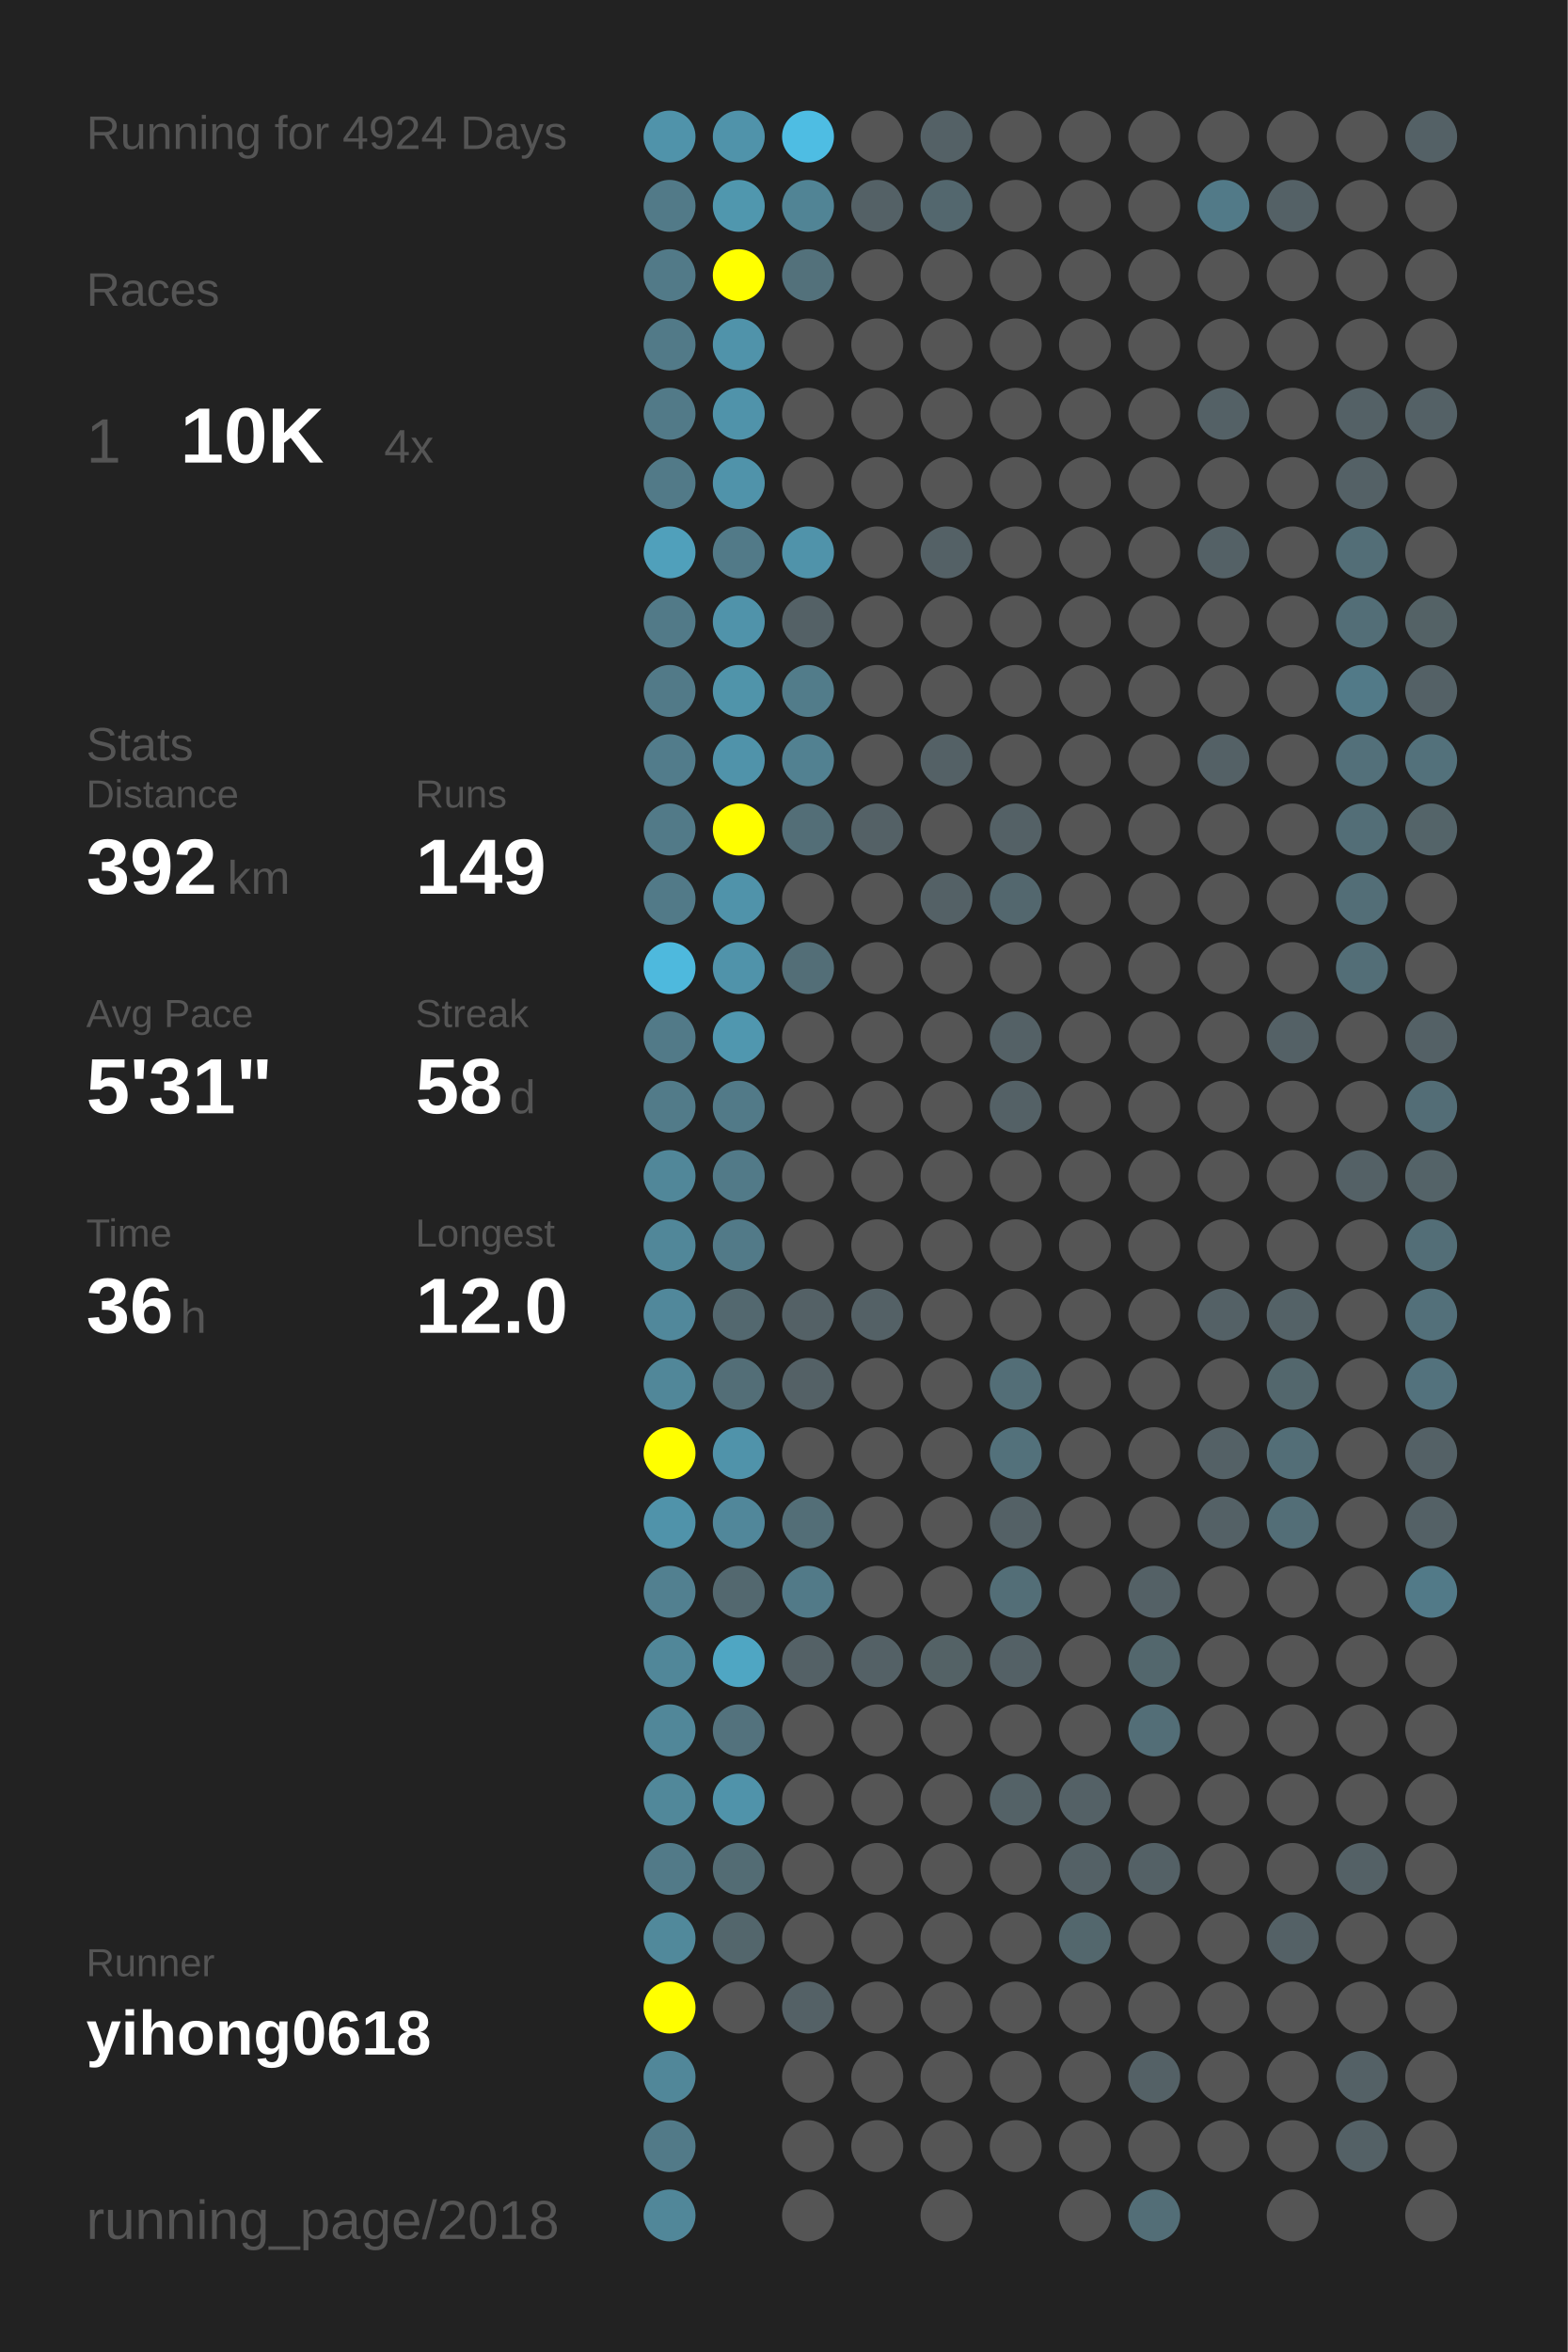
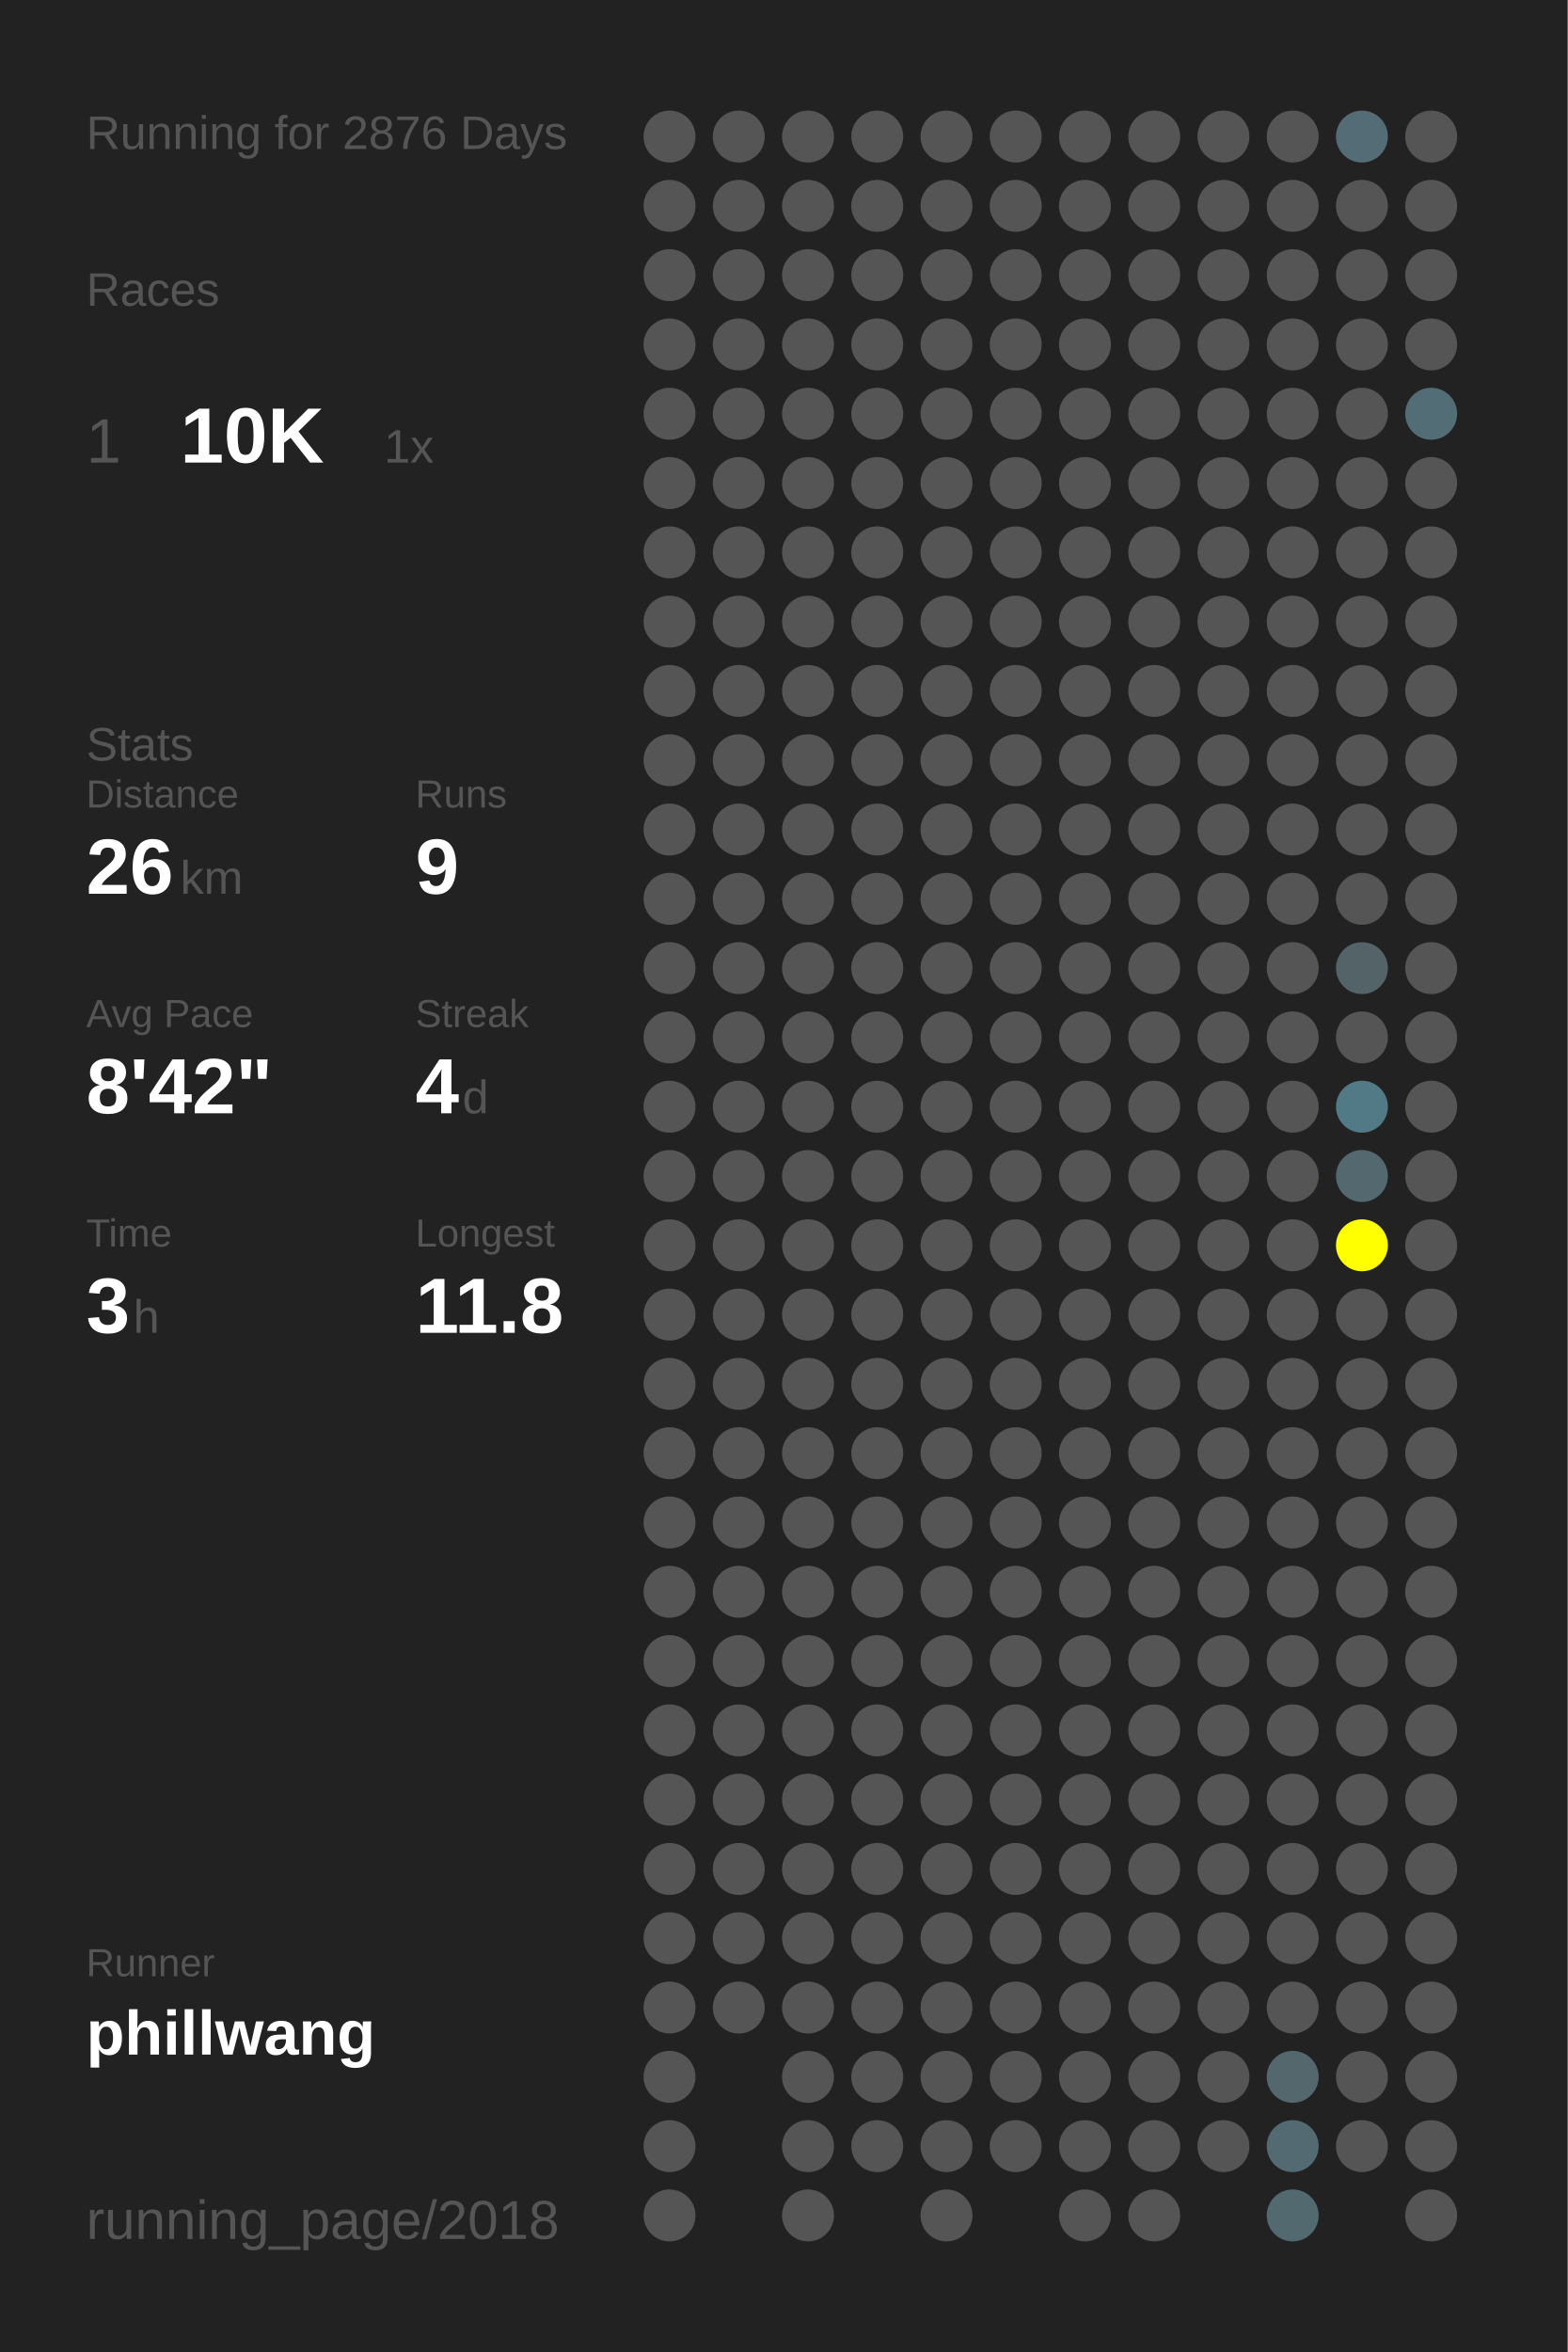
<svg xmlns="http://www.w3.org/2000/svg" baseProfile="full" height="300mm" version="1.1" viewBox="0,0,200,300" width="200mm">
  <defs />
  <rect fill="#222222" height="300" width="200" x="0" y="0" />
-   <text fill="#555555" style="font-size:6px; font-family:Arial;" x="11" y="19">Running for 4924 Days</text>
+   <text fill="#555555" style="font-size:6px; font-family:Arial;" x="11" y="19">Running for 2876 Days</text>
  <text fill="#555555" style="font-size:6px; font-family:Arial;" x="11" y="39">Races</text>
  <text fill="#555555" style="font-size:8px; font-family:Arial;" x="11" y="59">1</text>
  <text fill="#FFFFFF" style="font-size:10px; font-family:Arial; font-weight:bold;" x="23" y="59">10K</text>
-   <text fill="#555555" style="font-size:6px; font-family:Arial;" x="49" y="59">4x</text>
+   <text fill="#555555" style="font-size:6px; font-family:Arial;" x="49" y="59">1x</text>
  <text fill="#555555" style="font-size:6px; font-family:Arial;" x="11" y="97">Stats</text>
  <text fill="#555555" style="font-size:5px; font-family:Arial;" x="11" y="103">Distance</text>
-   <text fill="#FFFFFF" style="font-size:10px; font-family:Arial; font-weight:bold;" x="11" y="114">392</text>
-   <text fill="#555555" style="font-size:6px; font-family:Arial;" x="29" y="114">km</text>
+   <text fill="#FFFFFF" style="font-size:10px; font-family:Arial; font-weight:bold;" x="11" y="114">26</text>
+   <text fill="#555555" style="font-size:6px; font-family:Arial;" x="23" y="114">km</text>
  <text fill="#555555" style="font-size:5px; font-family:Arial;" x="53" y="103">Runs</text>
-   <text fill="#FFFFFF" style="font-size:10px; font-family:Arial; font-weight:bold;" x="53" y="114">149</text>
+   <text fill="#FFFFFF" style="font-size:10px; font-family:Arial; font-weight:bold;" x="53" y="114">9</text>
  <text fill="#555555" style="font-size:5px; font-family:Arial;" x="11" y="131">Avg Pace</text>
-   <text fill="#FFFFFF" style="font-size:10px; font-family:Arial; font-weight:bold;" x="11" y="142">5'31"</text>
+   <text fill="#FFFFFF" style="font-size:10px; font-family:Arial; font-weight:bold;" x="11" y="142">8'42"</text>
  <text fill="#555555" style="font-size:5px; font-family:Arial;" x="53" y="131">Streak</text>
-   <text fill="#FFFFFF" style="font-size:10px; font-family:Arial; font-weight:bold;" x="53" y="142">58</text>
-   <text fill="#555555" style="font-size:6px; font-family:Arial;" x="65" y="142">d</text>
+   <text fill="#FFFFFF" style="font-size:10px; font-family:Arial; font-weight:bold;" x="53" y="142">4</text>
+   <text fill="#555555" style="font-size:6px; font-family:Arial;" x="59" y="142">d</text>
  <text fill="#555555" style="font-size:5px; font-family:Arial;" x="11" y="159">Time</text>
-   <text fill="#FFFFFF" style="font-size:10px; font-family:Arial; font-weight:bold;" x="11" y="170">36</text>
-   <text fill="#555555" style="font-size:6px; font-family:Arial;" x="23" y="170">h</text>
+   <text fill="#FFFFFF" style="font-size:10px; font-family:Arial; font-weight:bold;" x="11" y="170">3</text>
+   <text fill="#555555" style="font-size:6px; font-family:Arial;" x="17" y="170">h</text>
  <text fill="#555555" style="font-size:5px; font-family:Arial;" x="53" y="159">Longest</text>
-   <text fill="#FFFFFF" style="font-size:10px; font-family:Arial; font-weight:bold;" x="53" y="170">12.0</text>
+   <text fill="#FFFFFF" style="font-size:10px; font-family:Arial; font-weight:bold;" x="53" y="170">11.8</text>
  <text fill="#555555" style="font-size:5px; font-family:Arial;" x="11" y="252.065">Runner</text>
-   <text fill="#FFFFFF" style="font-size:8px; font-family:Arial; font-weight:bold;" x="11" y="262.065">yihong0618</text>
+   <text fill="#FFFFFF" style="font-size:8px; font-family:Arial; font-weight:bold;" x="11" y="262.065">phillwang</text>
  <text fill="#555555" style="font-size:7px; font-family:Arial;" x="11" y="285.581">running_page/2018</text>
-   <circle cx="85.417" cy="17.419" fill="#5093aa" r="3.312" />
-   <circle cx="85.417" cy="26.258" fill="#527a88" r="3.312" />
-   <circle cx="85.417" cy="35.097" fill="#527a88" r="3.312" />
-   <circle cx="85.417" cy="43.935" fill="#527a88" r="3.312" />
-   <circle cx="85.417" cy="52.774" fill="#527a88" r="3.312" />
-   <circle cx="85.417" cy="61.613" fill="#527a88" r="3.312" />
-   <circle cx="85.417" cy="70.452" fill="#50a0bb" r="3.312" />
-   <circle cx="85.417" cy="79.29" fill="#527a88" r="3.312" />
-   <circle cx="85.417" cy="88.129" fill="#527a88" r="3.312" />
-   <circle cx="85.417" cy="96.968" fill="#527c8b" r="3.312" />
-   <circle cx="85.417" cy="105.806" fill="#527a88" r="3.312" />
-   <circle cx="85.417" cy="114.645" fill="#527a88" r="3.312" />
-   <circle cx="85.417" cy="123.484" fill="#4eb9dd" r="3.312" />
-   <circle cx="85.417" cy="132.323" fill="#527a88" r="3.312" />
-   <circle cx="85.417" cy="141.161" fill="#527b89" r="3.312" />
-   <circle cx="85.417" cy="150" fill="#518799" r="3.312" />
-   <circle cx="85.417" cy="158.839" fill="#518799" r="3.312" />
-   <circle cx="85.417" cy="167.677" fill="#51889b" r="3.312" />
-   <circle cx="85.417" cy="176.516" fill="#518799" r="3.312" />
-   <circle cx="85.417" cy="185.355" fill="#FFFF00" r="3.312" />
-   <circle cx="85.417" cy="194.194" fill="#5093aa" r="3.312" />
-   <circle cx="85.417" cy="203.032" fill="#528090" r="3.312" />
-   <circle cx="85.417" cy="211.871" fill="#518799" r="3.312" />
-   <circle cx="85.417" cy="220.71" fill="#518799" r="3.312" />
-   <circle cx="85.417" cy="229.548" fill="#51889a" r="3.312" />
-   <circle cx="85.417" cy="238.387" fill="#527a88" r="3.312" />
-   <circle cx="85.417" cy="247.226" fill="#51899b" r="3.312" />
-   <circle cx="85.417" cy="256.065" fill="#FFFF00" r="3.312" />
-   <circle cx="85.417" cy="264.903" fill="#518799" r="3.312" />
-   <circle cx="85.417" cy="273.742" fill="#527a88" r="3.312" />
-   <circle cx="85.417" cy="282.581" fill="#518799" r="3.312" />
-   <circle cx="94.25" cy="17.419" fill="#5093aa" r="3.312" />
-   <circle cx="94.25" cy="26.258" fill="#5097ae" r="3.312" />
-   <circle cx="94.25" cy="35.097" fill="#FFFF00" r="3.312" />
-   <circle cx="94.25" cy="43.935" fill="#5093aa" r="3.312" />
-   <circle cx="94.25" cy="52.774" fill="#5093aa" r="3.312" />
-   <circle cx="94.25" cy="61.613" fill="#5093aa" r="3.312" />
-   <circle cx="94.25" cy="70.452" fill="#527a88" r="3.312" />
-   <circle cx="94.25" cy="79.29" fill="#5093aa" r="3.312" />
-   <circle cx="94.25" cy="88.129" fill="#5094aa" r="3.312" />
-   <circle cx="94.25" cy="96.968" fill="#5093aa" r="3.312" />
-   <circle cx="94.25" cy="105.806" fill="#FFFF00" r="3.312" />
-   <circle cx="94.25" cy="114.645" fill="#5093aa" r="3.312" />
-   <circle cx="94.25" cy="123.484" fill="#5093aa" r="3.312" />
-   <circle cx="94.25" cy="132.323" fill="#5097af" r="3.312" />
-   <circle cx="94.25" cy="141.161" fill="#527a88" r="3.312" />
-   <circle cx="94.25" cy="150" fill="#527a88" r="3.312" />
-   <circle cx="94.25" cy="158.839" fill="#527a88" r="3.312" />
-   <circle cx="94.25" cy="167.677" fill="#53686f" r="3.312" />
-   <circle cx="94.25" cy="176.516" fill="#536e77" r="3.312" />
-   <circle cx="94.25" cy="185.355" fill="#5093aa" r="3.312" />
-   <circle cx="94.25" cy="194.194" fill="#51879a" r="3.312" />
-   <circle cx="94.25" cy="203.032" fill="#53686f" r="3.312" />
-   <circle cx="94.25" cy="211.871" fill="#4fa6c3" r="3.312" />
-   <circle cx="94.25" cy="220.71" fill="#53727d" r="3.312" />
-   <circle cx="94.25" cy="229.548" fill="#5093aa" r="3.312" />
-   <circle cx="94.25" cy="238.387" fill="#536c74" r="3.312" />
-   <circle cx="94.25" cy="247.226" fill="#53666c" r="3.312" />
+   <circle cx="85.417" cy="17.419" fill="#555555" r="3.312" />
+   <circle cx="85.417" cy="26.258" fill="#555555" r="3.312" />
+   <circle cx="85.417" cy="35.097" fill="#555555" r="3.312" />
+   <circle cx="85.417" cy="43.935" fill="#555555" r="3.312" />
+   <circle cx="85.417" cy="52.774" fill="#555555" r="3.312" />
+   <circle cx="85.417" cy="61.613" fill="#555555" r="3.312" />
+   <circle cx="85.417" cy="70.452" fill="#555555" r="3.312" />
+   <circle cx="85.417" cy="79.29" fill="#555555" r="3.312" />
+   <circle cx="85.417" cy="88.129" fill="#555555" r="3.312" />
+   <circle cx="85.417" cy="96.968" fill="#555555" r="3.312" />
+   <circle cx="85.417" cy="105.806" fill="#555555" r="3.312" />
+   <circle cx="85.417" cy="114.645" fill="#555555" r="3.312" />
+   <circle cx="85.417" cy="123.484" fill="#555555" r="3.312" />
+   <circle cx="85.417" cy="132.323" fill="#555555" r="3.312" />
+   <circle cx="85.417" cy="141.161" fill="#555555" r="3.312" />
+   <circle cx="85.417" cy="150" fill="#555555" r="3.312" />
+   <circle cx="85.417" cy="158.839" fill="#555555" r="3.312" />
+   <circle cx="85.417" cy="167.677" fill="#555555" r="3.312" />
+   <circle cx="85.417" cy="176.516" fill="#555555" r="3.312" />
+   <circle cx="85.417" cy="185.355" fill="#555555" r="3.312" />
+   <circle cx="85.417" cy="194.194" fill="#555555" r="3.312" />
+   <circle cx="85.417" cy="203.032" fill="#555555" r="3.312" />
+   <circle cx="85.417" cy="211.871" fill="#555555" r="3.312" />
+   <circle cx="85.417" cy="220.71" fill="#555555" r="3.312" />
+   <circle cx="85.417" cy="229.548" fill="#555555" r="3.312" />
+   <circle cx="85.417" cy="238.387" fill="#555555" r="3.312" />
+   <circle cx="85.417" cy="247.226" fill="#555555" r="3.312" />
+   <circle cx="85.417" cy="256.065" fill="#555555" r="3.312" />
+   <circle cx="85.417" cy="264.903" fill="#555555" r="3.312" />
+   <circle cx="85.417" cy="273.742" fill="#555555" r="3.312" />
+   <circle cx="85.417" cy="282.581" fill="#555555" r="3.312" />
+   <circle cx="94.25" cy="17.419" fill="#555555" r="3.312" />
+   <circle cx="94.25" cy="26.258" fill="#555555" r="3.312" />
+   <circle cx="94.25" cy="35.097" fill="#555555" r="3.312" />
+   <circle cx="94.25" cy="43.935" fill="#555555" r="3.312" />
+   <circle cx="94.25" cy="52.774" fill="#555555" r="3.312" />
+   <circle cx="94.25" cy="61.613" fill="#555555" r="3.312" />
+   <circle cx="94.25" cy="70.452" fill="#555555" r="3.312" />
+   <circle cx="94.25" cy="79.29" fill="#555555" r="3.312" />
+   <circle cx="94.25" cy="88.129" fill="#555555" r="3.312" />
+   <circle cx="94.25" cy="96.968" fill="#555555" r="3.312" />
+   <circle cx="94.25" cy="105.806" fill="#555555" r="3.312" />
+   <circle cx="94.25" cy="114.645" fill="#555555" r="3.312" />
+   <circle cx="94.25" cy="123.484" fill="#555555" r="3.312" />
+   <circle cx="94.25" cy="132.323" fill="#555555" r="3.312" />
+   <circle cx="94.25" cy="141.161" fill="#555555" r="3.312" />
+   <circle cx="94.25" cy="150" fill="#555555" r="3.312" />
+   <circle cx="94.25" cy="158.839" fill="#555555" r="3.312" />
+   <circle cx="94.25" cy="167.677" fill="#555555" r="3.312" />
+   <circle cx="94.25" cy="176.516" fill="#555555" r="3.312" />
+   <circle cx="94.25" cy="185.355" fill="#555555" r="3.312" />
+   <circle cx="94.25" cy="194.194" fill="#555555" r="3.312" />
+   <circle cx="94.25" cy="203.032" fill="#555555" r="3.312" />
+   <circle cx="94.25" cy="211.871" fill="#555555" r="3.312" />
+   <circle cx="94.25" cy="220.71" fill="#555555" r="3.312" />
+   <circle cx="94.25" cy="229.548" fill="#555555" r="3.312" />
+   <circle cx="94.25" cy="238.387" fill="#555555" r="3.312" />
+   <circle cx="94.25" cy="247.226" fill="#555555" r="3.312" />
  <circle cx="94.25" cy="256.065" fill="#555555" r="3.312" />
-   <circle cx="103.083" cy="17.419" fill="#4ebde3" r="3.312" />
-   <circle cx="103.083" cy="26.258" fill="#518495" r="3.312" />
-   <circle cx="103.083" cy="35.097" fill="#53717b" r="3.312" />
+   <circle cx="103.083" cy="17.419" fill="#555555" r="3.312" />
+   <circle cx="103.083" cy="26.258" fill="#555555" r="3.312" />
+   <circle cx="103.083" cy="35.097" fill="#555555" r="3.312" />
  <circle cx="103.083" cy="43.935" fill="#555555" r="3.312" />
  <circle cx="103.083" cy="52.774" fill="#555555" r="3.312" />
  <circle cx="103.083" cy="61.613" fill="#555555" r="3.312" />
-   <circle cx="103.083" cy="70.452" fill="#5093aa" r="3.312" />
-   <circle cx="103.083" cy="79.29" fill="#546166" r="3.312" />
-   <circle cx="103.083" cy="88.129" fill="#527c8a" r="3.312" />
-   <circle cx="103.083" cy="96.968" fill="#528191" r="3.312" />
-   <circle cx="103.083" cy="105.806" fill="#536e77" r="3.312" />
+   <circle cx="103.083" cy="70.452" fill="#555555" r="3.312" />
+   <circle cx="103.083" cy="79.29" fill="#555555" r="3.312" />
+   <circle cx="103.083" cy="88.129" fill="#555555" r="3.312" />
+   <circle cx="103.083" cy="96.968" fill="#555555" r="3.312" />
+   <circle cx="103.083" cy="105.806" fill="#555555" r="3.312" />
  <circle cx="103.083" cy="114.645" fill="#555555" r="3.312" />
-   <circle cx="103.083" cy="123.484" fill="#536e77" r="3.312" />
+   <circle cx="103.083" cy="123.484" fill="#555555" r="3.312" />
  <circle cx="103.083" cy="132.323" fill="#555555" r="3.312" />
  <circle cx="103.083" cy="141.161" fill="#555555" r="3.312" />
  <circle cx="103.083" cy="150" fill="#555555" r="3.312" />
  <circle cx="103.083" cy="158.839" fill="#555555" r="3.312" />
-   <circle cx="103.083" cy="167.677" fill="#546166" r="3.312" />
-   <circle cx="103.083" cy="176.516" fill="#546166" r="3.312" />
+   <circle cx="103.083" cy="167.677" fill="#555555" r="3.312" />
+   <circle cx="103.083" cy="176.516" fill="#555555" r="3.312" />
  <circle cx="103.083" cy="185.355" fill="#555555" r="3.312" />
-   <circle cx="103.083" cy="194.194" fill="#536e77" r="3.312" />
-   <circle cx="103.083" cy="203.032" fill="#527a88" r="3.312" />
-   <circle cx="103.083" cy="211.871" fill="#546166" r="3.312" />
+   <circle cx="103.083" cy="194.194" fill="#555555" r="3.312" />
+   <circle cx="103.083" cy="203.032" fill="#555555" r="3.312" />
+   <circle cx="103.083" cy="211.871" fill="#555555" r="3.312" />
  <circle cx="103.083" cy="220.71" fill="#555555" r="3.312" />
  <circle cx="103.083" cy="229.548" fill="#555555" r="3.312" />
  <circle cx="103.083" cy="238.387" fill="#555555" r="3.312" />
  <circle cx="103.083" cy="247.226" fill="#555555" r="3.312" />
-   <circle cx="103.083" cy="256.065" fill="#546166" r="3.312" />
+   <circle cx="103.083" cy="256.065" fill="#555555" r="3.312" />
  <circle cx="103.083" cy="264.903" fill="#555555" r="3.312" />
  <circle cx="103.083" cy="273.742" fill="#555555" r="3.312" />
  <circle cx="103.083" cy="282.581" fill="#555555" r="3.312" />
  <circle cx="111.917" cy="17.419" fill="#555555" r="3.312" />
-   <circle cx="111.917" cy="26.258" fill="#546166" r="3.312" />
+   <circle cx="111.917" cy="26.258" fill="#555555" r="3.312" />
  <circle cx="111.917" cy="35.097" fill="#555555" r="3.312" />
  <circle cx="111.917" cy="43.935" fill="#555555" r="3.312" />
  <circle cx="111.917" cy="52.774" fill="#555555" r="3.312" />
  <circle cx="111.917" cy="61.613" fill="#555555" r="3.312" />
  <circle cx="111.917" cy="70.452" fill="#555555" r="3.312" />
  <circle cx="111.917" cy="79.29" fill="#555555" r="3.312" />
  <circle cx="111.917" cy="88.129" fill="#555555" r="3.312" />
  <circle cx="111.917" cy="96.968" fill="#555555" r="3.312" />
-   <circle cx="111.917" cy="105.806" fill="#546166" r="3.312" />
+   <circle cx="111.917" cy="105.806" fill="#555555" r="3.312" />
  <circle cx="111.917" cy="114.645" fill="#555555" r="3.312" />
  <circle cx="111.917" cy="123.484" fill="#555555" r="3.312" />
  <circle cx="111.917" cy="132.323" fill="#555555" r="3.312" />
  <circle cx="111.917" cy="141.161" fill="#555555" r="3.312" />
  <circle cx="111.917" cy="150" fill="#555555" r="3.312" />
  <circle cx="111.917" cy="158.839" fill="#555555" r="3.312" />
-   <circle cx="111.917" cy="167.677" fill="#546166" r="3.312" />
+   <circle cx="111.917" cy="167.677" fill="#555555" r="3.312" />
  <circle cx="111.917" cy="176.516" fill="#555555" r="3.312" />
  <circle cx="111.917" cy="185.355" fill="#555555" r="3.312" />
  <circle cx="111.917" cy="194.194" fill="#555555" r="3.312" />
  <circle cx="111.917" cy="203.032" fill="#555555" r="3.312" />
-   <circle cx="111.917" cy="211.871" fill="#546166" r="3.312" />
+   <circle cx="111.917" cy="211.871" fill="#555555" r="3.312" />
  <circle cx="111.917" cy="220.71" fill="#555555" r="3.312" />
  <circle cx="111.917" cy="229.548" fill="#555555" r="3.312" />
  <circle cx="111.917" cy="238.387" fill="#555555" r="3.312" />
  <circle cx="111.917" cy="247.226" fill="#555555" r="3.312" />
  <circle cx="111.917" cy="256.065" fill="#555555" r="3.312" />
  <circle cx="111.917" cy="264.903" fill="#555555" r="3.312" />
  <circle cx="111.917" cy="273.742" fill="#555555" r="3.312" />
-   <circle cx="120.75" cy="17.419" fill="#546166" r="3.312" />
-   <circle cx="120.75" cy="26.258" fill="#53676e" r="3.312" />
+   <circle cx="120.75" cy="17.419" fill="#555555" r="3.312" />
+   <circle cx="120.75" cy="26.258" fill="#555555" r="3.312" />
  <circle cx="120.75" cy="35.097" fill="#555555" r="3.312" />
  <circle cx="120.75" cy="43.935" fill="#555555" r="3.312" />
  <circle cx="120.75" cy="52.774" fill="#555555" r="3.312" />
  <circle cx="120.75" cy="61.613" fill="#555555" r="3.312" />
-   <circle cx="120.75" cy="70.452" fill="#546166" r="3.312" />
+   <circle cx="120.75" cy="70.452" fill="#555555" r="3.312" />
  <circle cx="120.75" cy="79.29" fill="#555555" r="3.312" />
  <circle cx="120.75" cy="88.129" fill="#555555" r="3.312" />
-   <circle cx="120.75" cy="96.968" fill="#546166" r="3.312" />
+   <circle cx="120.75" cy="96.968" fill="#555555" r="3.312" />
  <circle cx="120.75" cy="105.806" fill="#555555" r="3.312" />
-   <circle cx="120.75" cy="114.645" fill="#546166" r="3.312" />
+   <circle cx="120.75" cy="114.645" fill="#555555" r="3.312" />
  <circle cx="120.75" cy="123.484" fill="#555555" r="3.312" />
  <circle cx="120.75" cy="132.323" fill="#555555" r="3.312" />
  <circle cx="120.75" cy="141.161" fill="#555555" r="3.312" />
  <circle cx="120.75" cy="150" fill="#555555" r="3.312" />
  <circle cx="120.75" cy="158.839" fill="#555555" r="3.312" />
  <circle cx="120.75" cy="167.677" fill="#555555" r="3.312" />
  <circle cx="120.75" cy="176.516" fill="#555555" r="3.312" />
  <circle cx="120.75" cy="185.355" fill="#555555" r="3.312" />
  <circle cx="120.75" cy="194.194" fill="#555555" r="3.312" />
  <circle cx="120.75" cy="203.032" fill="#555555" r="3.312" />
-   <circle cx="120.75" cy="211.871" fill="#546266" r="3.312" />
+   <circle cx="120.75" cy="211.871" fill="#555555" r="3.312" />
  <circle cx="120.75" cy="220.71" fill="#555555" r="3.312" />
  <circle cx="120.75" cy="229.548" fill="#555555" r="3.312" />
  <circle cx="120.75" cy="238.387" fill="#555555" r="3.312" />
  <circle cx="120.75" cy="247.226" fill="#555555" r="3.312" />
  <circle cx="120.75" cy="256.065" fill="#555555" r="3.312" />
  <circle cx="120.75" cy="264.903" fill="#555555" r="3.312" />
  <circle cx="120.75" cy="273.742" fill="#555555" r="3.312" />
  <circle cx="120.75" cy="282.581" fill="#555555" r="3.312" />
  <circle cx="129.583" cy="17.419" fill="#555555" r="3.312" />
  <circle cx="129.583" cy="26.258" fill="#555555" r="3.312" />
  <circle cx="129.583" cy="35.097" fill="#555555" r="3.312" />
  <circle cx="129.583" cy="43.935" fill="#555555" r="3.312" />
  <circle cx="129.583" cy="52.774" fill="#555555" r="3.312" />
  <circle cx="129.583" cy="61.613" fill="#555555" r="3.312" />
  <circle cx="129.583" cy="70.452" fill="#555555" r="3.312" />
  <circle cx="129.583" cy="79.29" fill="#555555" r="3.312" />
  <circle cx="129.583" cy="88.129" fill="#555555" r="3.312" />
  <circle cx="129.583" cy="96.968" fill="#555555" r="3.312" />
-   <circle cx="129.583" cy="105.806" fill="#546166" r="3.312" />
-   <circle cx="129.583" cy="114.645" fill="#53676e" r="3.312" />
+   <circle cx="129.583" cy="105.806" fill="#555555" r="3.312" />
+   <circle cx="129.583" cy="114.645" fill="#555555" r="3.312" />
  <circle cx="129.583" cy="123.484" fill="#555555" r="3.312" />
-   <circle cx="129.583" cy="132.323" fill="#546166" r="3.312" />
-   <circle cx="129.583" cy="141.161" fill="#546166" r="3.312" />
+   <circle cx="129.583" cy="132.323" fill="#555555" r="3.312" />
+   <circle cx="129.583" cy="141.161" fill="#555555" r="3.312" />
  <circle cx="129.583" cy="150" fill="#555555" r="3.312" />
  <circle cx="129.583" cy="158.839" fill="#555555" r="3.312" />
  <circle cx="129.583" cy="167.677" fill="#555555" r="3.312" />
-   <circle cx="129.583" cy="176.516" fill="#536e77" r="3.312" />
-   <circle cx="129.583" cy="185.355" fill="#53717b" r="3.312" />
-   <circle cx="129.583" cy="194.194" fill="#546166" r="3.312" />
-   <circle cx="129.583" cy="203.032" fill="#536e77" r="3.312" />
-   <circle cx="129.583" cy="211.871" fill="#546166" r="3.312" />
+   <circle cx="129.583" cy="176.516" fill="#555555" r="3.312" />
+   <circle cx="129.583" cy="185.355" fill="#555555" r="3.312" />
+   <circle cx="129.583" cy="194.194" fill="#555555" r="3.312" />
+   <circle cx="129.583" cy="203.032" fill="#555555" r="3.312" />
+   <circle cx="129.583" cy="211.871" fill="#555555" r="3.312" />
  <circle cx="129.583" cy="220.71" fill="#555555" r="3.312" />
-   <circle cx="129.583" cy="229.548" fill="#546267" r="3.312" />
+   <circle cx="129.583" cy="229.548" fill="#555555" r="3.312" />
  <circle cx="129.583" cy="238.387" fill="#555555" r="3.312" />
  <circle cx="129.583" cy="247.226" fill="#555555" r="3.312" />
  <circle cx="129.583" cy="256.065" fill="#555555" r="3.312" />
  <circle cx="129.583" cy="264.903" fill="#555555" r="3.312" />
  <circle cx="129.583" cy="273.742" fill="#555555" r="3.312" />
  <circle cx="138.417" cy="17.419" fill="#555555" r="3.312" />
  <circle cx="138.417" cy="26.258" fill="#555555" r="3.312" />
  <circle cx="138.417" cy="35.097" fill="#555555" r="3.312" />
  <circle cx="138.417" cy="43.935" fill="#555555" r="3.312" />
  <circle cx="138.417" cy="52.774" fill="#555555" r="3.312" />
  <circle cx="138.417" cy="61.613" fill="#555555" r="3.312" />
  <circle cx="138.417" cy="70.452" fill="#555555" r="3.312" />
  <circle cx="138.417" cy="79.29" fill="#555555" r="3.312" />
  <circle cx="138.417" cy="88.129" fill="#555555" r="3.312" />
  <circle cx="138.417" cy="96.968" fill="#555555" r="3.312" />
  <circle cx="138.417" cy="105.806" fill="#555555" r="3.312" />
  <circle cx="138.417" cy="114.645" fill="#555555" r="3.312" />
  <circle cx="138.417" cy="123.484" fill="#555555" r="3.312" />
  <circle cx="138.417" cy="132.323" fill="#555555" r="3.312" />
  <circle cx="138.417" cy="141.161" fill="#555555" r="3.312" />
  <circle cx="138.417" cy="150" fill="#555555" r="3.312" />
  <circle cx="138.417" cy="158.839" fill="#555555" r="3.312" />
  <circle cx="138.417" cy="167.677" fill="#555555" r="3.312" />
  <circle cx="138.417" cy="176.516" fill="#555555" r="3.312" />
  <circle cx="138.417" cy="185.355" fill="#555555" r="3.312" />
  <circle cx="138.417" cy="194.194" fill="#555555" r="3.312" />
  <circle cx="138.417" cy="203.032" fill="#555555" r="3.312" />
  <circle cx="138.417" cy="211.871" fill="#555555" r="3.312" />
  <circle cx="138.417" cy="220.71" fill="#555555" r="3.312" />
-   <circle cx="138.417" cy="229.548" fill="#546166" r="3.312" />
-   <circle cx="138.417" cy="238.387" fill="#546166" r="3.312" />
-   <circle cx="138.417" cy="247.226" fill="#53676d" r="3.312" />
+   <circle cx="138.417" cy="229.548" fill="#555555" r="3.312" />
+   <circle cx="138.417" cy="238.387" fill="#555555" r="3.312" />
+   <circle cx="138.417" cy="247.226" fill="#555555" r="3.312" />
  <circle cx="138.417" cy="256.065" fill="#555555" r="3.312" />
  <circle cx="138.417" cy="264.903" fill="#555555" r="3.312" />
  <circle cx="138.417" cy="273.742" fill="#555555" r="3.312" />
  <circle cx="138.417" cy="282.581" fill="#555555" r="3.312" />
  <circle cx="147.25" cy="17.419" fill="#555555" r="3.312" />
  <circle cx="147.25" cy="26.258" fill="#555555" r="3.312" />
  <circle cx="147.25" cy="35.097" fill="#555555" r="3.312" />
  <circle cx="147.25" cy="43.935" fill="#555555" r="3.312" />
  <circle cx="147.25" cy="52.774" fill="#555555" r="3.312" />
  <circle cx="147.25" cy="61.613" fill="#555555" r="3.312" />
  <circle cx="147.25" cy="70.452" fill="#555555" r="3.312" />
  <circle cx="147.25" cy="79.29" fill="#555555" r="3.312" />
  <circle cx="147.25" cy="88.129" fill="#555555" r="3.312" />
  <circle cx="147.25" cy="96.968" fill="#555555" r="3.312" />
  <circle cx="147.25" cy="105.806" fill="#555555" r="3.312" />
  <circle cx="147.25" cy="114.645" fill="#555555" r="3.312" />
  <circle cx="147.25" cy="123.484" fill="#555555" r="3.312" />
  <circle cx="147.25" cy="132.323" fill="#555555" r="3.312" />
  <circle cx="147.25" cy="141.161" fill="#555555" r="3.312" />
  <circle cx="147.25" cy="150" fill="#555555" r="3.312" />
  <circle cx="147.25" cy="158.839" fill="#555555" r="3.312" />
  <circle cx="147.25" cy="167.677" fill="#555555" r="3.312" />
  <circle cx="147.25" cy="176.516" fill="#555555" r="3.312" />
  <circle cx="147.25" cy="185.355" fill="#555555" r="3.312" />
  <circle cx="147.25" cy="194.194" fill="#555555" r="3.312" />
-   <circle cx="147.25" cy="203.032" fill="#546166" r="3.312" />
-   <circle cx="147.25" cy="211.871" fill="#53676d" r="3.312" />
-   <circle cx="147.25" cy="220.71" fill="#536e77" r="3.312" />
+   <circle cx="147.25" cy="203.032" fill="#555555" r="3.312" />
+   <circle cx="147.25" cy="211.871" fill="#555555" r="3.312" />
+   <circle cx="147.25" cy="220.71" fill="#555555" r="3.312" />
  <circle cx="147.25" cy="229.548" fill="#555555" r="3.312" />
-   <circle cx="147.25" cy="238.387" fill="#546166" r="3.312" />
+   <circle cx="147.25" cy="238.387" fill="#555555" r="3.312" />
  <circle cx="147.25" cy="247.226" fill="#555555" r="3.312" />
  <circle cx="147.25" cy="256.065" fill="#555555" r="3.312" />
-   <circle cx="147.25" cy="264.903" fill="#546166" r="3.312" />
+   <circle cx="147.25" cy="264.903" fill="#555555" r="3.312" />
  <circle cx="147.25" cy="273.742" fill="#555555" r="3.312" />
-   <circle cx="147.25" cy="282.581" fill="#536e77" r="3.312" />
+   <circle cx="147.25" cy="282.581" fill="#555555" r="3.312" />
  <circle cx="156.083" cy="17.419" fill="#555555" r="3.312" />
-   <circle cx="156.083" cy="26.258" fill="#527a88" r="3.312" />
+   <circle cx="156.083" cy="26.258" fill="#555555" r="3.312" />
  <circle cx="156.083" cy="35.097" fill="#555555" r="3.312" />
  <circle cx="156.083" cy="43.935" fill="#555555" r="3.312" />
-   <circle cx="156.083" cy="52.774" fill="#546166" r="3.312" />
+   <circle cx="156.083" cy="52.774" fill="#555555" r="3.312" />
  <circle cx="156.083" cy="61.613" fill="#555555" r="3.312" />
-   <circle cx="156.083" cy="70.452" fill="#546166" r="3.312" />
+   <circle cx="156.083" cy="70.452" fill="#555555" r="3.312" />
  <circle cx="156.083" cy="79.29" fill="#555555" r="3.312" />
  <circle cx="156.083" cy="88.129" fill="#555555" r="3.312" />
-   <circle cx="156.083" cy="96.968" fill="#546166" r="3.312" />
+   <circle cx="156.083" cy="96.968" fill="#555555" r="3.312" />
  <circle cx="156.083" cy="105.806" fill="#555555" r="3.312" />
  <circle cx="156.083" cy="114.645" fill="#555555" r="3.312" />
  <circle cx="156.083" cy="123.484" fill="#555555" r="3.312" />
  <circle cx="156.083" cy="132.323" fill="#555555" r="3.312" />
  <circle cx="156.083" cy="141.161" fill="#555555" r="3.312" />
  <circle cx="156.083" cy="150" fill="#555555" r="3.312" />
  <circle cx="156.083" cy="158.839" fill="#555555" r="3.312" />
-   <circle cx="156.083" cy="167.677" fill="#546166" r="3.312" />
+   <circle cx="156.083" cy="167.677" fill="#555555" r="3.312" />
  <circle cx="156.083" cy="176.516" fill="#555555" r="3.312" />
-   <circle cx="156.083" cy="185.355" fill="#546166" r="3.312" />
-   <circle cx="156.083" cy="194.194" fill="#546166" r="3.312" />
+   <circle cx="156.083" cy="185.355" fill="#555555" r="3.312" />
+   <circle cx="156.083" cy="194.194" fill="#555555" r="3.312" />
  <circle cx="156.083" cy="203.032" fill="#555555" r="3.312" />
  <circle cx="156.083" cy="211.871" fill="#555555" r="3.312" />
  <circle cx="156.083" cy="220.71" fill="#555555" r="3.312" />
  <circle cx="156.083" cy="229.548" fill="#555555" r="3.312" />
  <circle cx="156.083" cy="238.387" fill="#555555" r="3.312" />
  <circle cx="156.083" cy="247.226" fill="#555555" r="3.312" />
  <circle cx="156.083" cy="256.065" fill="#555555" r="3.312" />
  <circle cx="156.083" cy="264.903" fill="#555555" r="3.312" />
  <circle cx="156.083" cy="273.742" fill="#555555" r="3.312" />
  <circle cx="164.917" cy="17.419" fill="#555555" r="3.312" />
-   <circle cx="164.917" cy="26.258" fill="#546166" r="3.312" />
+   <circle cx="164.917" cy="26.258" fill="#555555" r="3.312" />
  <circle cx="164.917" cy="35.097" fill="#555555" r="3.312" />
  <circle cx="164.917" cy="43.935" fill="#555555" r="3.312" />
  <circle cx="164.917" cy="52.774" fill="#555555" r="3.312" />
  <circle cx="164.917" cy="61.613" fill="#555555" r="3.312" />
  <circle cx="164.917" cy="70.452" fill="#555555" r="3.312" />
  <circle cx="164.917" cy="79.29" fill="#555555" r="3.312" />
  <circle cx="164.917" cy="88.129" fill="#555555" r="3.312" />
  <circle cx="164.917" cy="96.968" fill="#555555" r="3.312" />
  <circle cx="164.917" cy="105.806" fill="#555555" r="3.312" />
  <circle cx="164.917" cy="114.645" fill="#555555" r="3.312" />
  <circle cx="164.917" cy="123.484" fill="#555555" r="3.312" />
-   <circle cx="164.917" cy="132.323" fill="#546166" r="3.312" />
+   <circle cx="164.917" cy="132.323" fill="#555555" r="3.312" />
  <circle cx="164.917" cy="141.161" fill="#555555" r="3.312" />
  <circle cx="164.917" cy="150" fill="#555555" r="3.312" />
  <circle cx="164.917" cy="158.839" fill="#555555" r="3.312" />
-   <circle cx="164.917" cy="167.677" fill="#546267" r="3.312" />
-   <circle cx="164.917" cy="176.516" fill="#53676d" r="3.312" />
-   <circle cx="164.917" cy="185.355" fill="#536e77" r="3.312" />
-   <circle cx="164.917" cy="194.194" fill="#536e77" r="3.312" />
+   <circle cx="164.917" cy="167.677" fill="#555555" r="3.312" />
+   <circle cx="164.917" cy="176.516" fill="#555555" r="3.312" />
+   <circle cx="164.917" cy="185.355" fill="#555555" r="3.312" />
+   <circle cx="164.917" cy="194.194" fill="#555555" r="3.312" />
  <circle cx="164.917" cy="203.032" fill="#555555" r="3.312" />
  <circle cx="164.917" cy="211.871" fill="#555555" r="3.312" />
  <circle cx="164.917" cy="220.71" fill="#555555" r="3.312" />
  <circle cx="164.917" cy="229.548" fill="#555555" r="3.312" />
  <circle cx="164.917" cy="238.387" fill="#555555" r="3.312" />
-   <circle cx="164.917" cy="247.226" fill="#546166" r="3.312" />
+   <circle cx="164.917" cy="247.226" fill="#555555" r="3.312" />
  <circle cx="164.917" cy="256.065" fill="#555555" r="3.312" />
-   <circle cx="164.917" cy="264.903" fill="#555555" r="3.312" />
-   <circle cx="164.917" cy="273.742" fill="#555555" r="3.312" />
-   <circle cx="164.917" cy="282.581" fill="#555555" r="3.312" />
-   <circle cx="173.75" cy="17.419" fill="#555555" r="3.312" />
+   <circle cx="164.917" cy="264.903" fill="#53676d" r="3.312" />
+   <circle cx="164.917" cy="273.742" fill="#536a72" r="3.312" />
+   <circle cx="164.917" cy="282.581" fill="#536970" r="3.312" />
+   <circle cx="173.75" cy="17.419" fill="#536c75" r="3.312" />
  <circle cx="173.75" cy="26.258" fill="#555555" r="3.312" />
  <circle cx="173.75" cy="35.097" fill="#555555" r="3.312" />
  <circle cx="173.75" cy="43.935" fill="#555555" r="3.312" />
-   <circle cx="173.75" cy="52.774" fill="#546166" r="3.312" />
-   <circle cx="173.75" cy="61.613" fill="#546166" r="3.312" />
-   <circle cx="173.75" cy="70.452" fill="#536e77" r="3.312" />
-   <circle cx="173.75" cy="79.29" fill="#536e77" r="3.312" />
-   <circle cx="173.75" cy="88.129" fill="#527a88" r="3.312" />
-   <circle cx="173.75" cy="96.968" fill="#53707a" r="3.312" />
-   <circle cx="173.75" cy="105.806" fill="#536e77" r="3.312" />
-   <circle cx="173.75" cy="114.645" fill="#536e77" r="3.312" />
-   <circle cx="173.75" cy="123.484" fill="#536e77" r="3.312" />
+   <circle cx="173.75" cy="52.774" fill="#555555" r="3.312" />
+   <circle cx="173.75" cy="61.613" fill="#555555" r="3.312" />
+   <circle cx="173.75" cy="70.452" fill="#555555" r="3.312" />
+   <circle cx="173.75" cy="79.29" fill="#555555" r="3.312" />
+   <circle cx="173.75" cy="88.129" fill="#555555" r="3.312" />
+   <circle cx="173.75" cy="96.968" fill="#555555" r="3.312" />
+   <circle cx="173.75" cy="105.806" fill="#555555" r="3.312" />
+   <circle cx="173.75" cy="114.645" fill="#555555" r="3.312" />
+   <circle cx="173.75" cy="123.484" fill="#546368" r="3.312" />
  <circle cx="173.75" cy="132.323" fill="#555555" r="3.312" />
-   <circle cx="173.75" cy="141.161" fill="#555555" r="3.312" />
-   <circle cx="173.75" cy="150" fill="#546166" r="3.312" />
-   <circle cx="173.75" cy="158.839" fill="#555555" r="3.312" />
+   <circle cx="173.75" cy="141.161" fill="#527986" r="3.312" />
+   <circle cx="173.75" cy="150" fill="#53686f" r="3.312" />
+   <circle cx="173.75" cy="158.839" fill="#FFFF00" r="3.312" />
  <circle cx="173.75" cy="167.677" fill="#555555" r="3.312" />
  <circle cx="173.75" cy="176.516" fill="#555555" r="3.312" />
  <circle cx="173.75" cy="185.355" fill="#555555" r="3.312" />
  <circle cx="173.75" cy="194.194" fill="#555555" r="3.312" />
  <circle cx="173.75" cy="203.032" fill="#555555" r="3.312" />
  <circle cx="173.75" cy="211.871" fill="#555555" r="3.312" />
  <circle cx="173.75" cy="220.71" fill="#555555" r="3.312" />
  <circle cx="173.75" cy="229.548" fill="#555555" r="3.312" />
-   <circle cx="173.75" cy="238.387" fill="#546166" r="3.312" />
+   <circle cx="173.75" cy="238.387" fill="#555555" r="3.312" />
  <circle cx="173.75" cy="247.226" fill="#555555" r="3.312" />
  <circle cx="173.75" cy="256.065" fill="#555555" r="3.312" />
-   <circle cx="173.75" cy="264.903" fill="#546166" r="3.312" />
-   <circle cx="173.75" cy="273.742" fill="#546166" r="3.312" />
-   <circle cx="182.583" cy="17.419" fill="#546166" r="3.312" />
+   <circle cx="173.75" cy="264.903" fill="#555555" r="3.312" />
+   <circle cx="173.75" cy="273.742" fill="#555555" r="3.312" />
+   <circle cx="182.583" cy="17.419" fill="#555555" r="3.312" />
  <circle cx="182.583" cy="26.258" fill="#555555" r="3.312" />
  <circle cx="182.583" cy="35.097" fill="#555555" r="3.312" />
  <circle cx="182.583" cy="43.935" fill="#555555" r="3.312" />
-   <circle cx="182.583" cy="52.774" fill="#546166" r="3.312" />
+   <circle cx="182.583" cy="52.774" fill="#536d76" r="3.312" />
  <circle cx="182.583" cy="61.613" fill="#555555" r="3.312" />
  <circle cx="182.583" cy="70.452" fill="#555555" r="3.312" />
-   <circle cx="182.583" cy="79.29" fill="#546266" r="3.312" />
-   <circle cx="182.583" cy="88.129" fill="#546166" r="3.312" />
-   <circle cx="182.583" cy="96.968" fill="#53717b" r="3.312" />
-   <circle cx="182.583" cy="105.806" fill="#546469" r="3.312" />
+   <circle cx="182.583" cy="79.29" fill="#555555" r="3.312" />
+   <circle cx="182.583" cy="88.129" fill="#555555" r="3.312" />
+   <circle cx="182.583" cy="96.968" fill="#555555" r="3.312" />
+   <circle cx="182.583" cy="105.806" fill="#555555" r="3.312" />
  <circle cx="182.583" cy="114.645" fill="#555555" r="3.312" />
  <circle cx="182.583" cy="123.484" fill="#555555" r="3.312" />
-   <circle cx="182.583" cy="132.323" fill="#546166" r="3.312" />
-   <circle cx="182.583" cy="141.161" fill="#536d76" r="3.312" />
-   <circle cx="182.583" cy="150" fill="#546368" r="3.312" />
-   <circle cx="182.583" cy="158.839" fill="#536e77" r="3.312" />
-   <circle cx="182.583" cy="167.677" fill="#53707a" r="3.312" />
-   <circle cx="182.583" cy="176.516" fill="#53727d" r="3.312" />
-   <circle cx="182.583" cy="185.355" fill="#546166" r="3.312" />
-   <circle cx="182.583" cy="194.194" fill="#546166" r="3.312" />
-   <circle cx="182.583" cy="203.032" fill="#527a88" r="3.312" />
+   <circle cx="182.583" cy="132.323" fill="#555555" r="3.312" />
+   <circle cx="182.583" cy="141.161" fill="#555555" r="3.312" />
+   <circle cx="182.583" cy="150" fill="#555555" r="3.312" />
+   <circle cx="182.583" cy="158.839" fill="#555555" r="3.312" />
+   <circle cx="182.583" cy="167.677" fill="#555555" r="3.312" />
+   <circle cx="182.583" cy="176.516" fill="#555555" r="3.312" />
+   <circle cx="182.583" cy="185.355" fill="#555555" r="3.312" />
+   <circle cx="182.583" cy="194.194" fill="#555555" r="3.312" />
+   <circle cx="182.583" cy="203.032" fill="#555555" r="3.312" />
  <circle cx="182.583" cy="211.871" fill="#555555" r="3.312" />
  <circle cx="182.583" cy="220.71" fill="#555555" r="3.312" />
  <circle cx="182.583" cy="229.548" fill="#555555" r="3.312" />
  <circle cx="182.583" cy="238.387" fill="#555555" r="3.312" />
  <circle cx="182.583" cy="247.226" fill="#555555" r="3.312" />
  <circle cx="182.583" cy="256.065" fill="#555555" r="3.312" />
  <circle cx="182.583" cy="264.903" fill="#555555" r="3.312" />
  <circle cx="182.583" cy="273.742" fill="#555555" r="3.312" />
  <circle cx="182.583" cy="282.581" fill="#555555" r="3.312" />
</svg>
